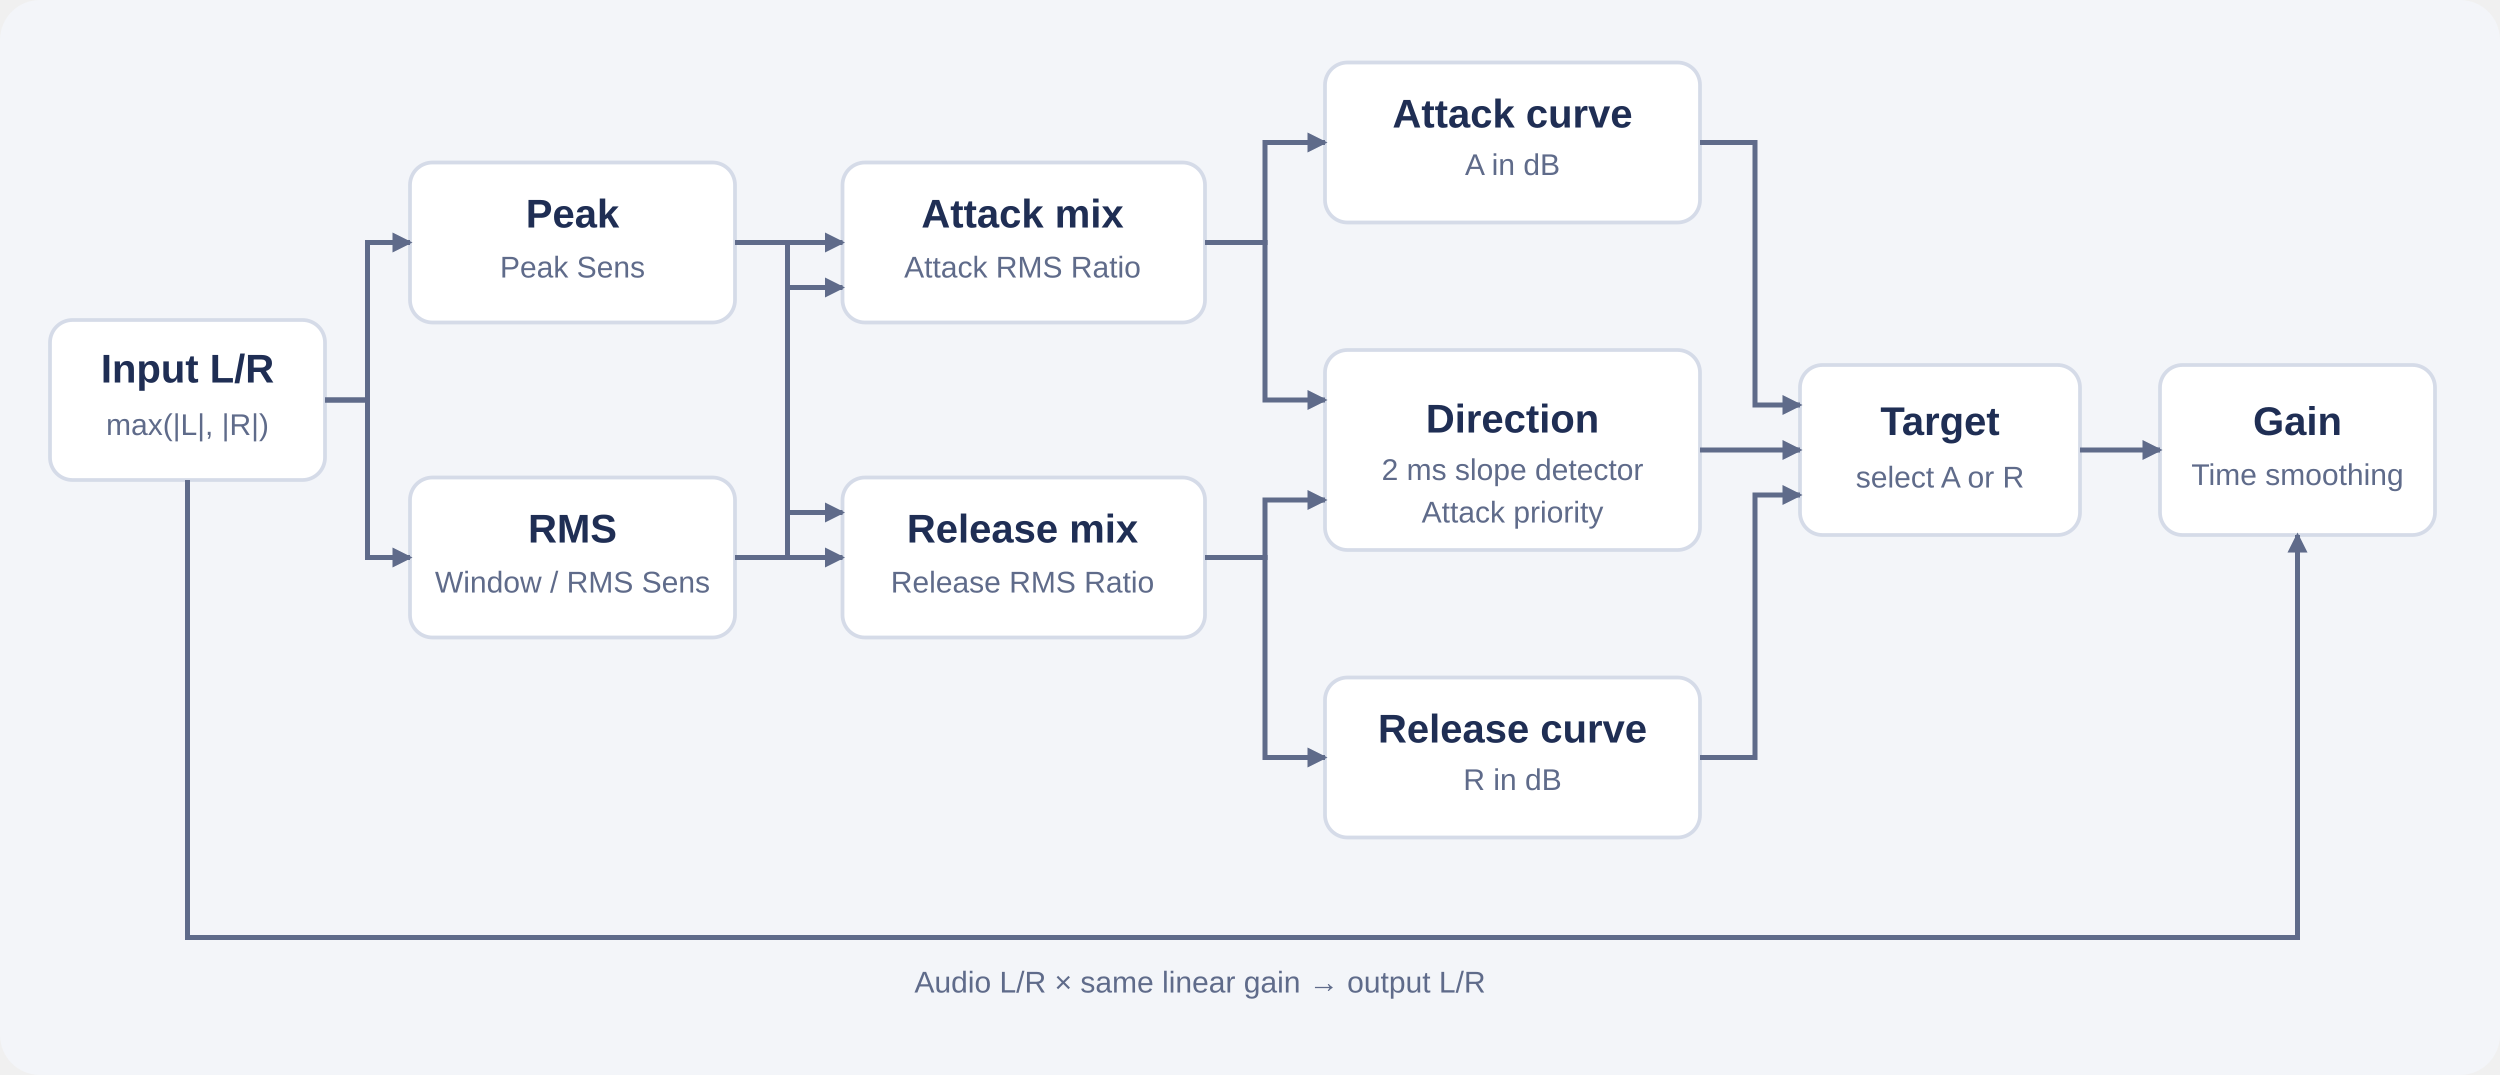
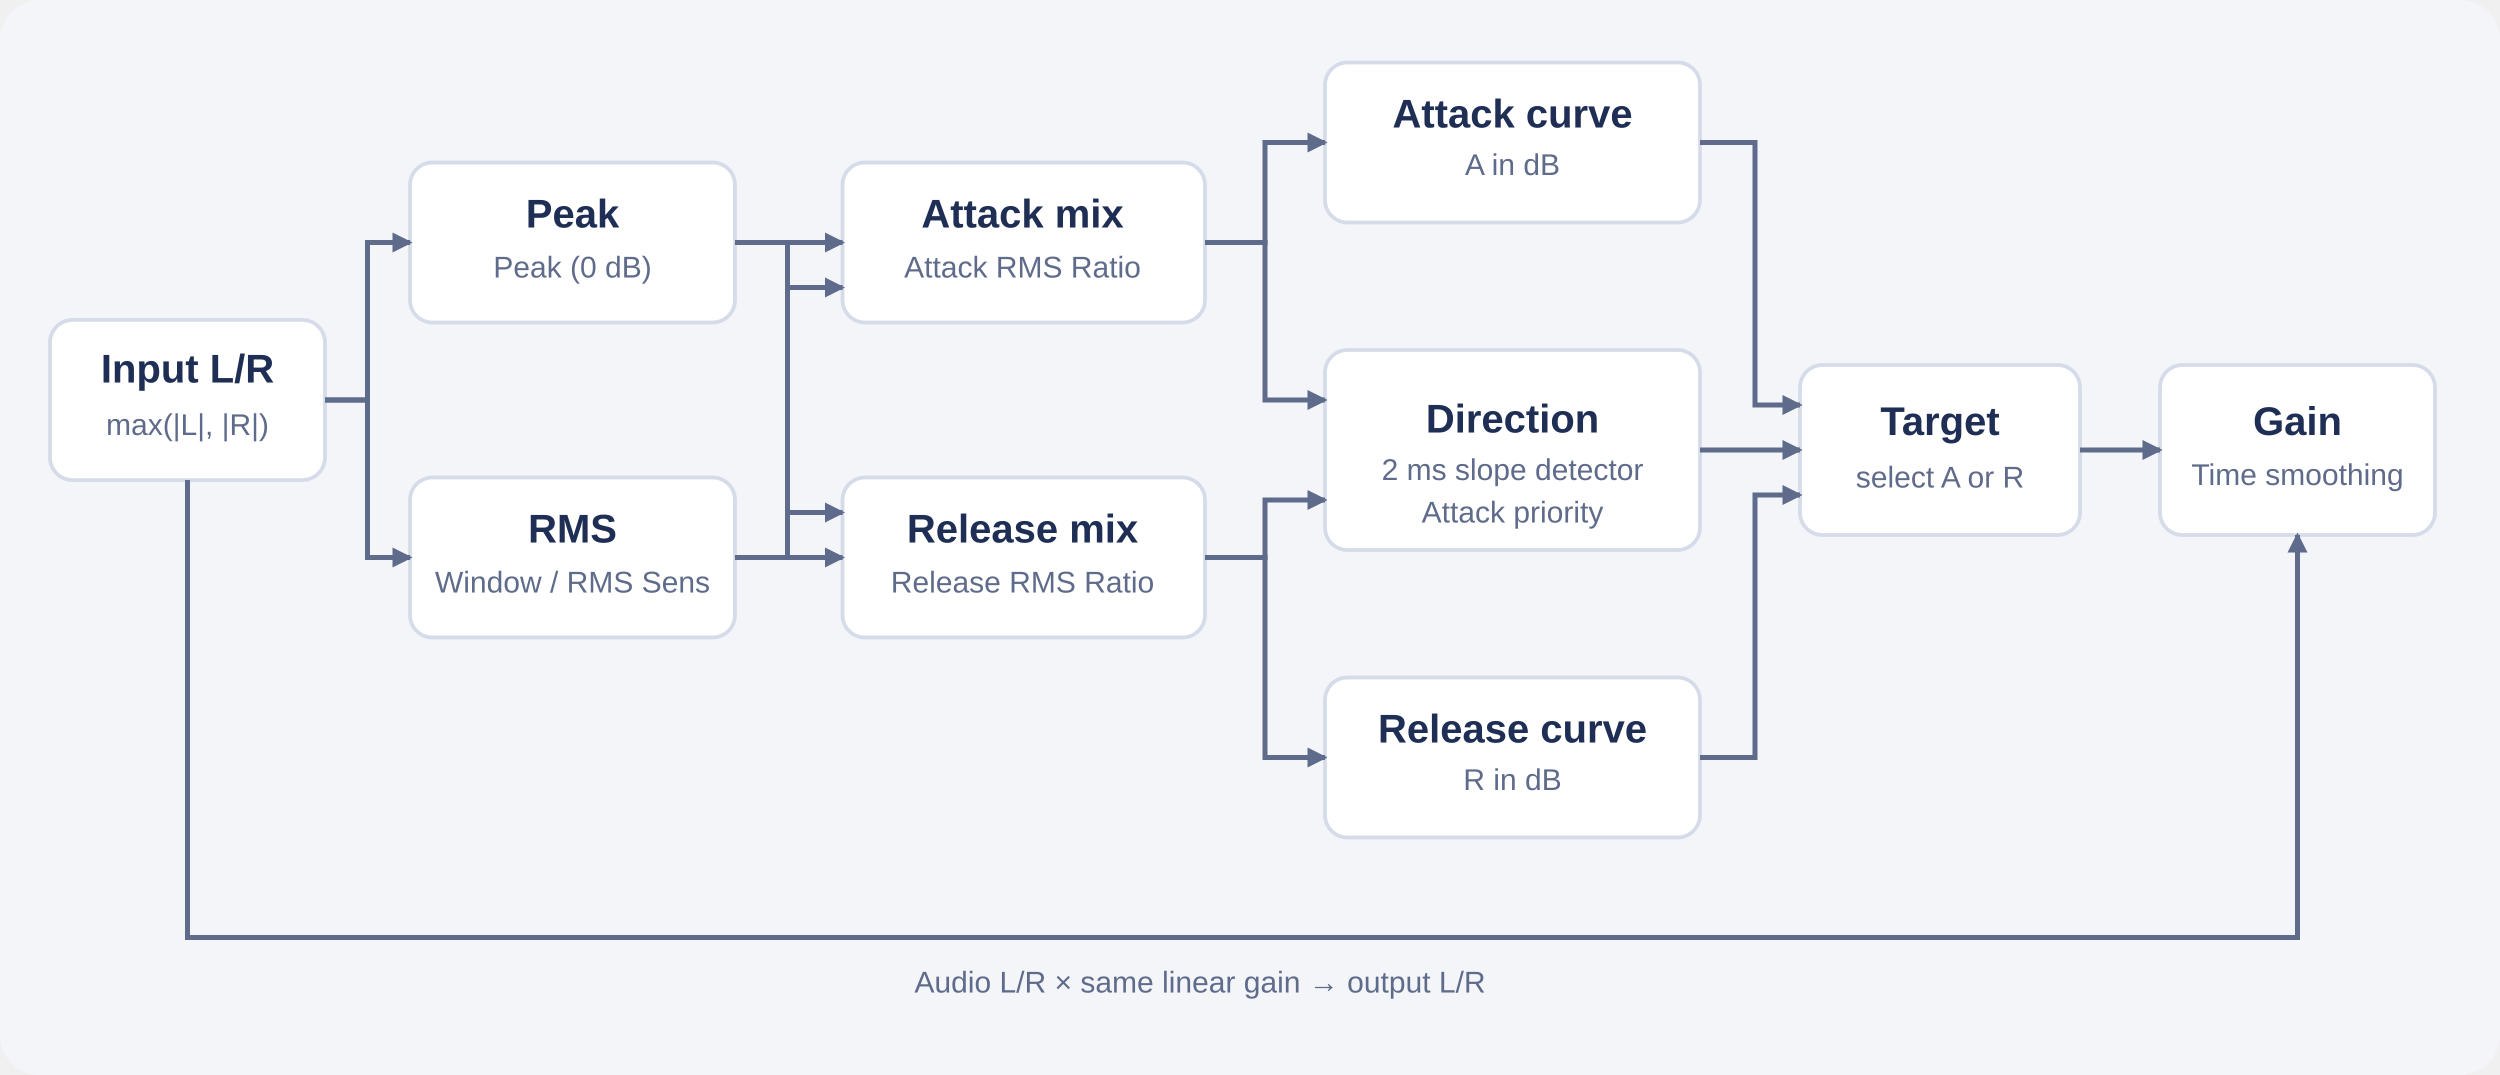
<svg xmlns="http://www.w3.org/2000/svg" width="1000" height="430" viewBox="0 0 1000 430" role="img" aria-labelledby="title desc">
  <defs>
    <marker id="arrow" markerWidth="8" markerHeight="8" refX="7" refY="4" orient="auto" markerUnits="userSpaceOnUse">
      <path d="M0 0L8 4 0 8Z" fill="#5f6b8a" />
    </marker>
  </defs>
  <rect width="1000" height="430" rx="16" fill="#f3f5f9" />
  <g font-family="Arial, sans-serif" fill="#1f2e54" text-anchor="middle">
    <g fill="#fff" stroke="#d5dbe8" stroke-width="1.5">
      <rect x="20" y="128" width="110" height="64" rx="9" />
      <rect x="164" y="65" width="130" height="64" rx="9" />
      <rect x="164" y="191" width="130" height="64" rx="9" />
      <rect x="337" y="65" width="145" height="64" rx="9" />
      <rect x="337" y="191" width="145" height="64" rx="9" />
      <rect x="530" y="25" width="150" height="64" rx="9" />
      <rect x="530" y="140" width="150" height="80" rx="9" />
      <rect x="530" y="271" width="150" height="64" rx="9" />
      <rect x="720" y="146" width="112" height="68" rx="9" />
      <rect x="864" y="146" width="110" height="68" rx="9" />
    </g>
    <g fill="none" stroke="#5f6b8a" stroke-width="2" marker-end="url(#arrow)">
      <path d="M130 160H147V97H164" />
      <path d="M130 160H147V223H164" />
      <path d="M294 97H337" />
      <path d="M294 223H315V115H337" />
      <path d="M294 97H315V205H337" />
      <path d="M294 223H337" />
      <path d="M482 97H506V57H530" />
      <path d="M482 223H506V303H530" />
      <path d="M482 97H506V160H530" />
      <path d="M482 223H506V200H530" />
      <path d="M680 57H702V162H720" />
      <path d="M680 303H702V198H720" />
      <path d="M680 180H720" />
      <path d="M832 180H864" />
      <path d="M75 192V375H919V214" />
    </g>
    <g font-size="16" font-weight="bold">
      <text x="75" y="153">Input L/R</text>
      <text x="229" y="91">Peak</text>
      <text x="229" y="217">RMS</text>
      <text x="409" y="91">Attack mix</text>
      <text x="409" y="217">Release mix</text>
      <text x="605" y="51">Attack curve</text>
      <text x="605" y="173">Direction</text>
      <text x="605" y="297">Release curve</text>
      <text x="776" y="174">Target</text>
      <text x="919" y="174">Gain</text>
    </g>
    <g font-size="12" fill="#5f6b8a">
      <text x="75" y="174">max(|L|, |R|)</text>
-       <text x="229" y="111">Peak Sens</text>
+       <text x="229" y="111">Peak (0 dB)</text>
      <text x="229" y="237">Window / RMS Sens</text>
      <text x="409" y="111">Attack RMS Ratio</text>
      <text x="409" y="237">Release RMS Ratio</text>
      <text x="605" y="70">A in dB</text>
      <text x="605" y="192">2 ms slope detector</text>
      <text x="605" y="209">Attack priority</text>
      <text x="605" y="316">R in dB</text>
      <text x="776" y="195">select A or R</text>
      <text x="919" y="194">Time smoothing</text>
      <text x="480" y="397">Audio L/R × same linear gain → output L/R</text>
    </g>
  </g>
</svg>
